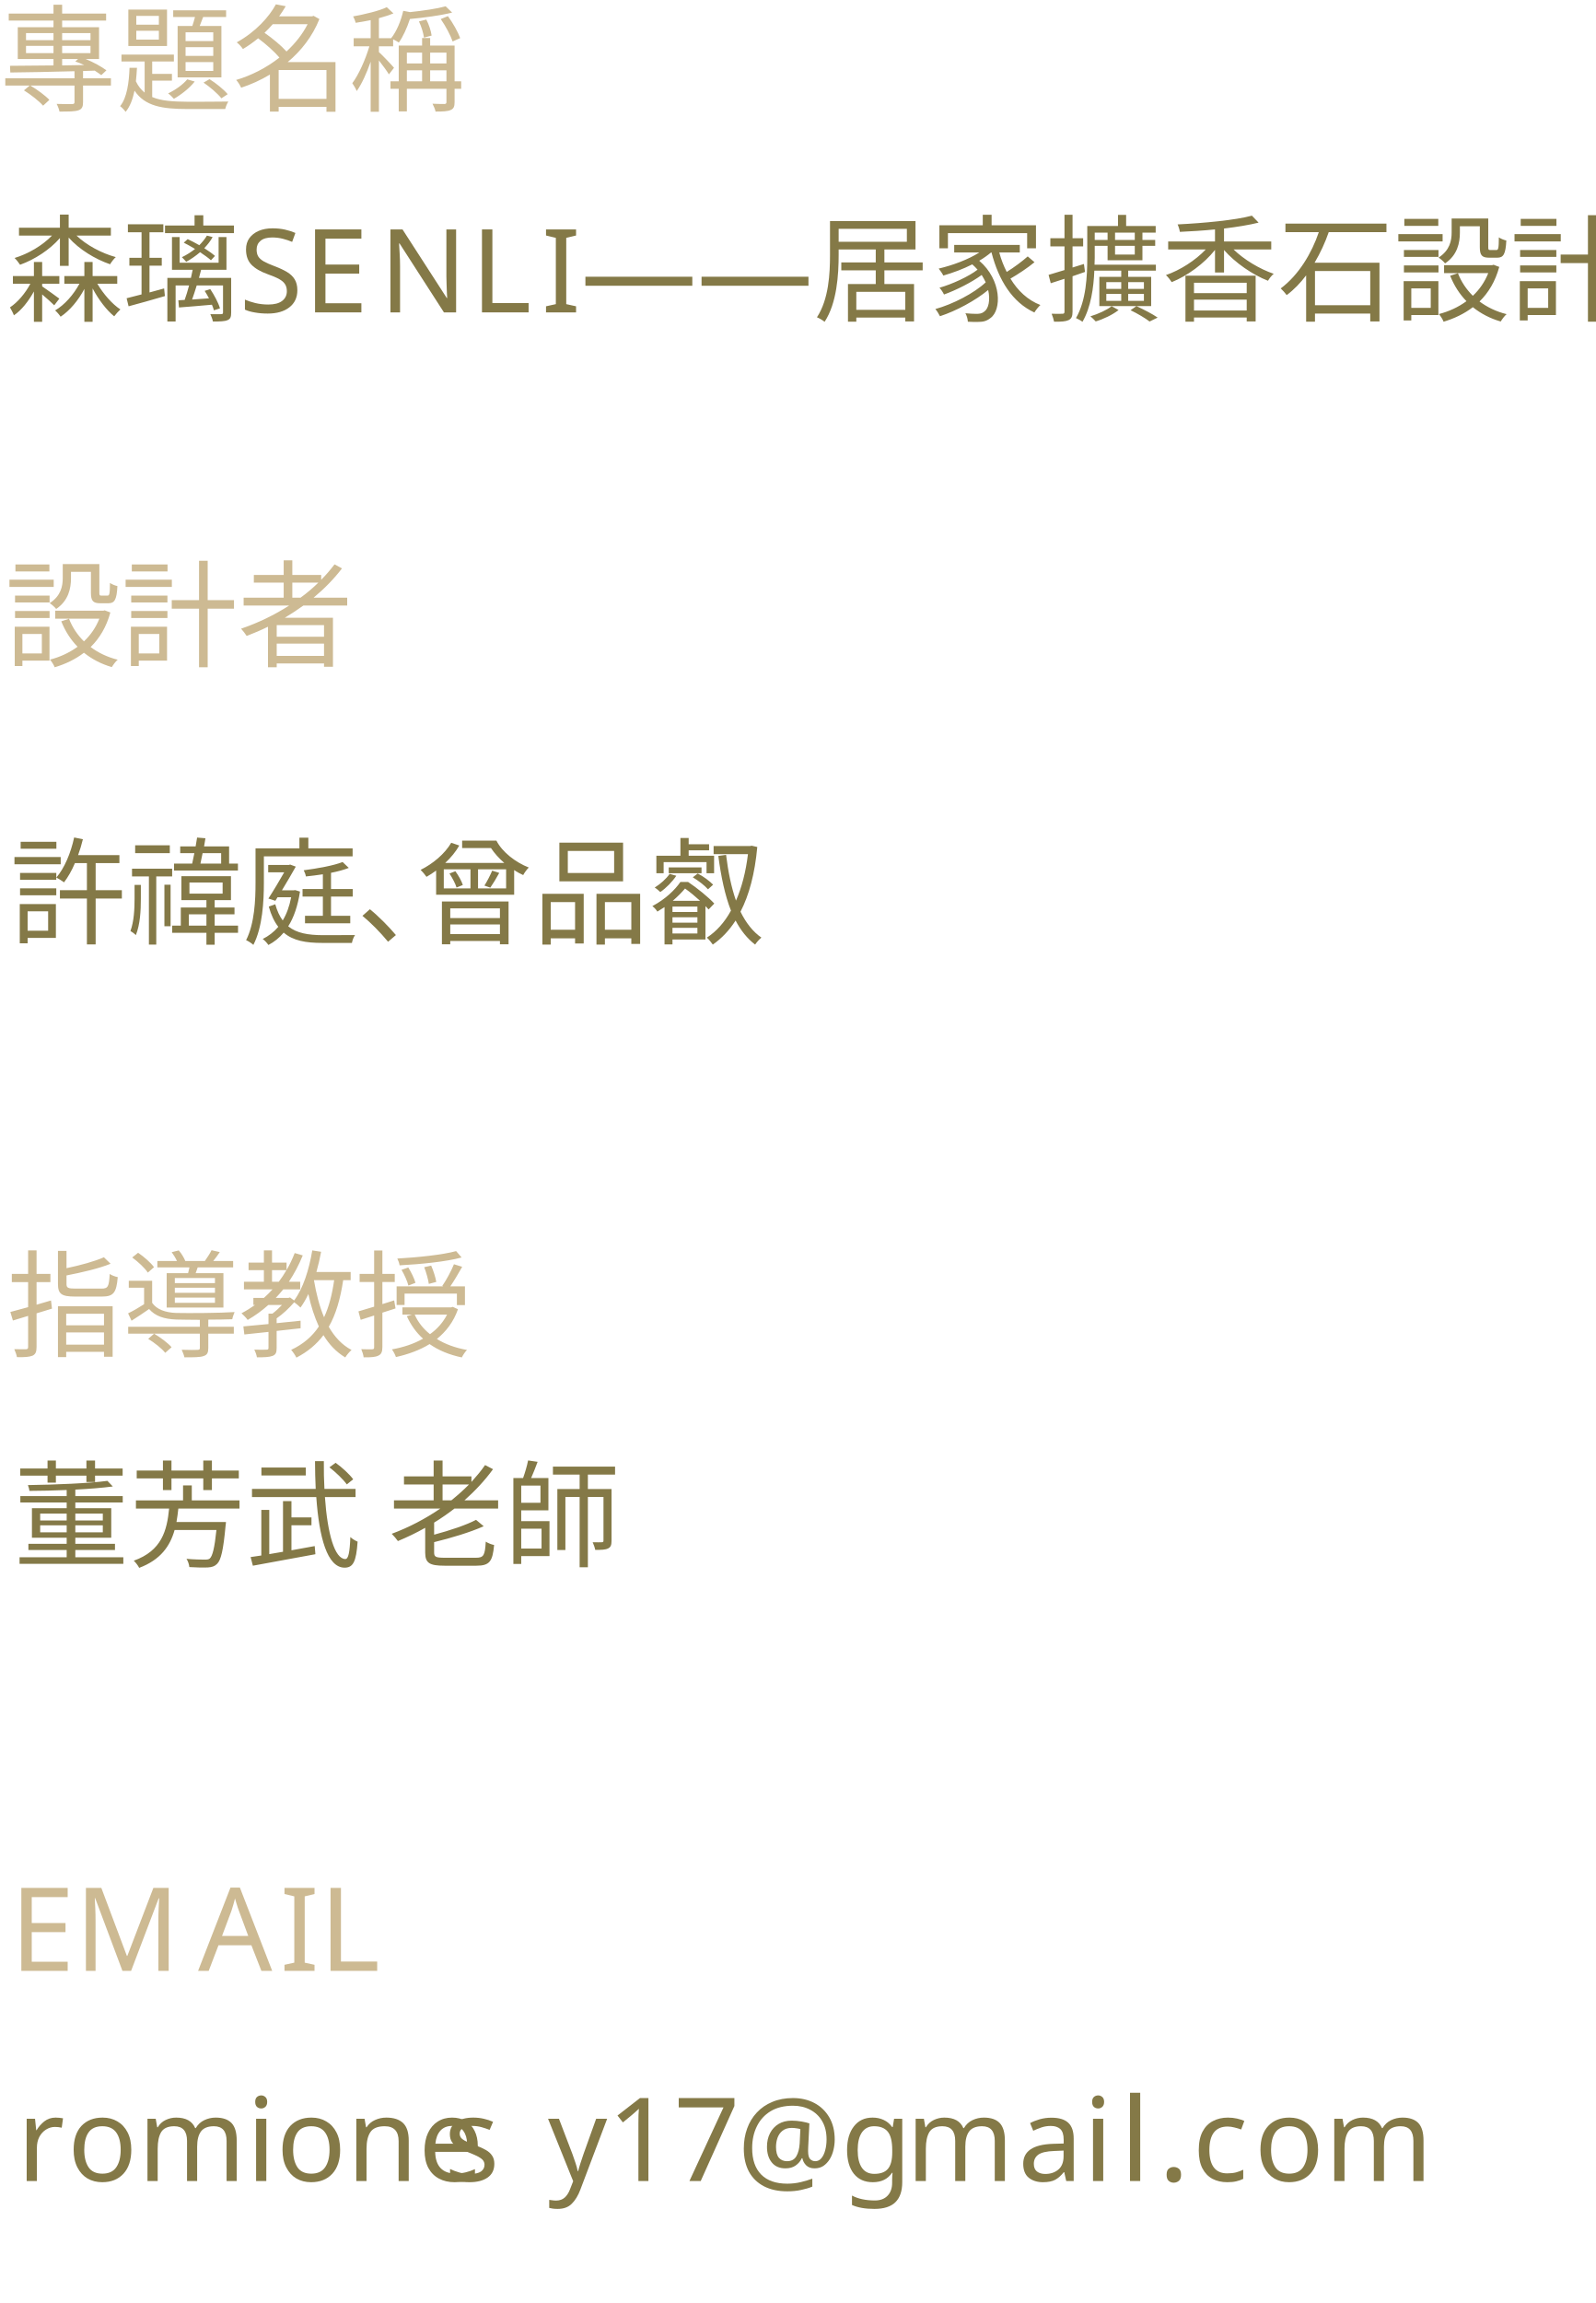
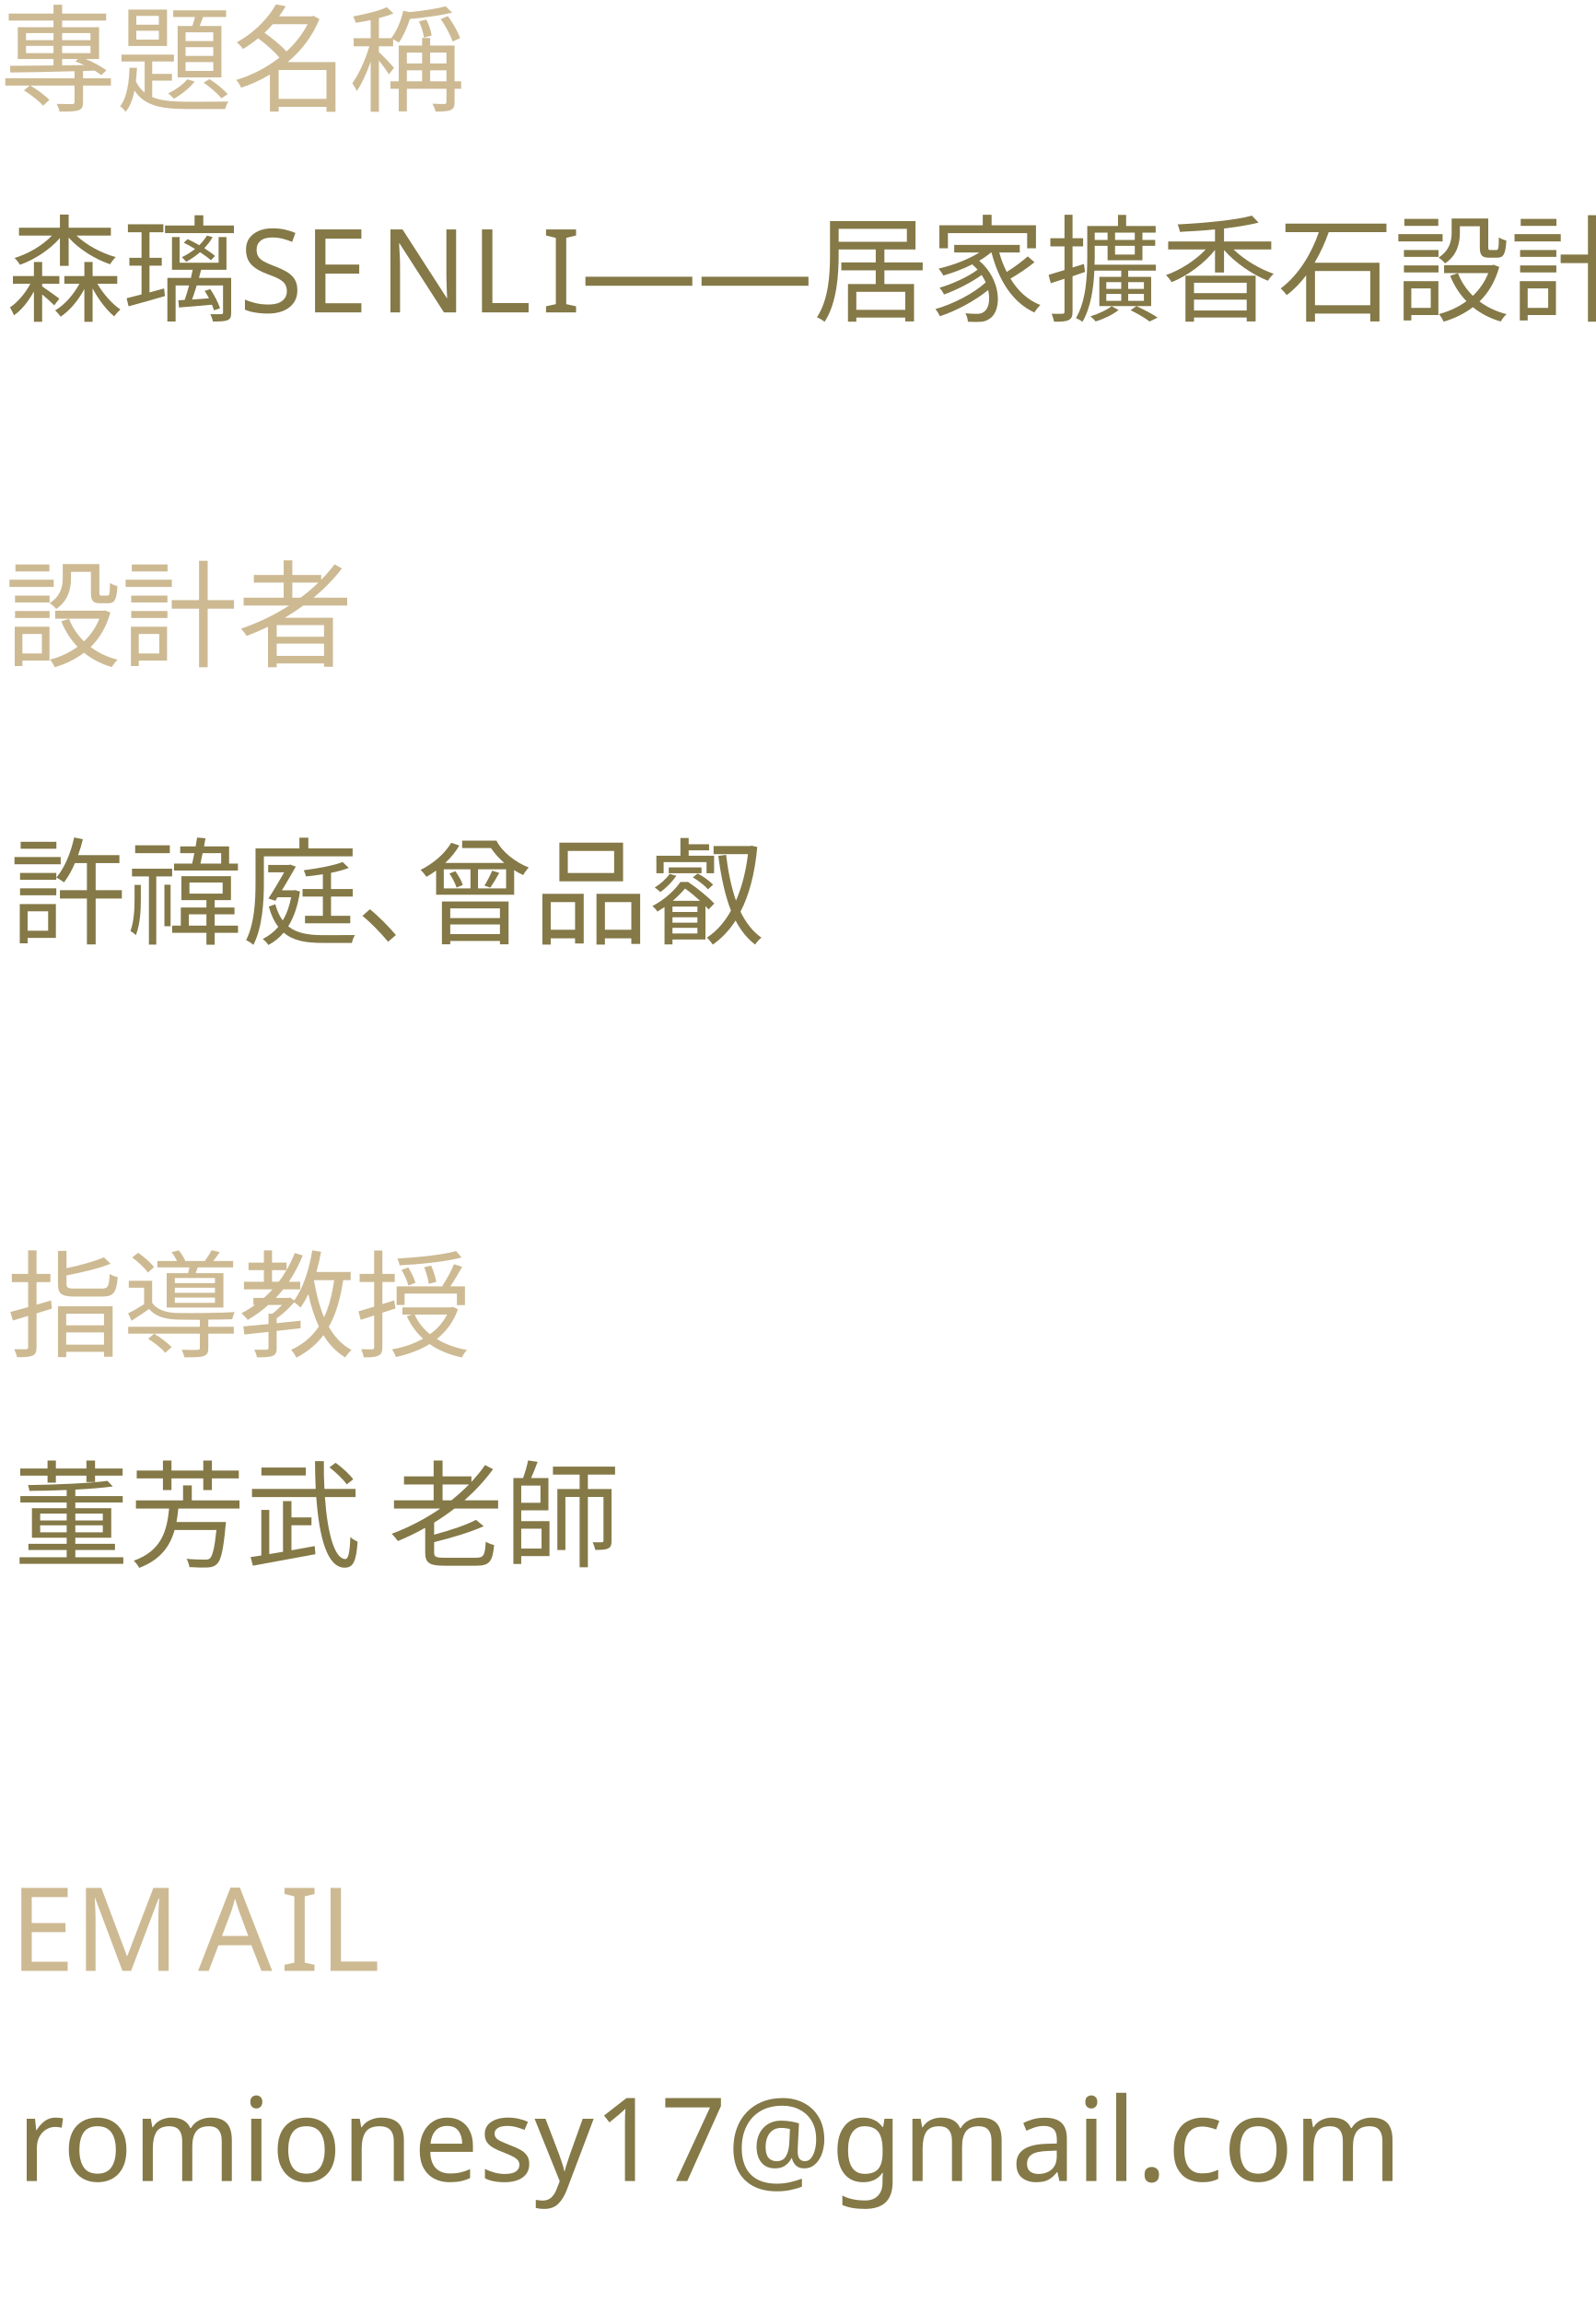
<svg xmlns="http://www.w3.org/2000/svg" id="_圖層_2" data-name="圖層 2" viewBox="0 0 253.99 366.48">
  <defs>
    <style>
      .cls-1 {
        letter-spacing: 0em;
      }

      .cls-2 {
        fill: #cdba93;
      }

      .cls-2, .cls-3 {
        font-family: SourceHanSerifVF-Light-90ms-RKSJ-H, 'Source Han Serif VF';
        font-size: 18.49px;
        font-variation-settings: 'wght' 300;
        font-weight: 300;
      }

      .cls-4 {
        letter-spacing: 0em;
      }

      .cls-5 {
        letter-spacing: -.02em;
      }

      .cls-6 {
        letter-spacing: -.01em;
      }

      .cls-7 {
        letter-spacing: 0em;
      }

      .cls-3 {
        fill: #847947;
      }

      .cls-8 {
        letter-spacing: 0em;
      }

      .cls-9 {
        letter-spacing: 0em;
      }

      .cls-10 {
        letter-spacing: -.02em;
      }

      .cls-11 {
        letter-spacing: -.03em;
      }

      .cls-12 {
        letter-spacing: -.48em;
      }

      .cls-13 {
        letter-spacing: 0em;
      }

      .cls-14 {
        letter-spacing: 0em;
      }
    </style>
  </defs>
  <g id="_聯絡我們" data-name="聯絡我們">
    <g id="_內文" data-name="內文">
      <text class="cls-2" transform="translate(0 16.27)">
        <tspan x="0" y="0">專題名稱</tspan>
      </text>
      <text class="cls-3" transform="translate(1.07 49.71)">
        <tspan x="0" y="0">森璃</tspan>
        <tspan class="cls-13" x="36.98" y="0">S</tspan>
        <tspan x="47.28" y="0">E</tspan>
        <tspan class="cls-4" x="59.28" y="0">N</tspan>
        <tspan class="cls-6" x="73.85" y="0">L</tspan>
        <tspan x="85.11" y="0">I——居家擴香石設計</tspan>
      </text>
      <text class="cls-2" transform="translate(.8 104.7)">
        <tspan x="0" y="0">設計者</tspan>
      </text>
      <text class="cls-3" transform="translate(1.6 148.83)">
        <tspan x="0" y="0">許禕</tspan>
        <tspan class="cls-5" x="36.98" y="0">庭</tspan>
        <tspan class="cls-12" x="55.12" y="0">、</tspan>
        <tspan class="cls-1" x="64.71" y="0">曾品叡</tspan>
      </text>
      <text class="cls-2" transform="translate(1.07 214.51)">
        <tspan x="0" y="0">指導教授</tspan>
      </text>
      <text class="cls-3" transform="translate(2.13 247.95)">
        <tspan x="0" y="0">董芳武 老師</tspan>
      </text>
      <text class="cls-2" transform="translate(1.6 313.63)">
        <tspan x="0" y="0">EM</tspan>
        <tspan class="cls-14" x="29.93" y="0">A</tspan>
        <tspan class="cls-8" x="42.95" y="0">IL</tspan>
      </text>
      <text class="cls-3" transform="translate(2.67 347.07)">
-         <tspan class="cls-10" x="0" y="0">r</tspan>
-         <tspan x="8.04" y="0">omione</tspan>
-         <tspan class="cls-9" x="68" y="0">s</tspan>
-         <tspan class="cls-1" x="84.55" y="0">y17</tspan>
-         <tspan class="cls-7" x="114.65" y="0">@</tspan>
-         <tspan class="cls-1" x="131.15" y="0">g</tspan>
-         <tspan class="cls-9" x="141.5" y="0">m</tspan>
-         <tspan class="cls-8" x="159.36" y="0">ai</tspan>
-         <tspan class="cls-9" x="175.62" y="0">l</tspan>
-         <tspan class="cls-11" x="181.7" y="0">.</tspan>
-         <tspan class="cls-9" x="187.13" y="0">c</tspan>
-         <tspan x="196.95" y="0">om</tspan>
+         <tspan class="cls-1" x="0" y="0">romionesy17@gmail.com</tspan>
      </text>
    </g>
  </g>
</svg>
